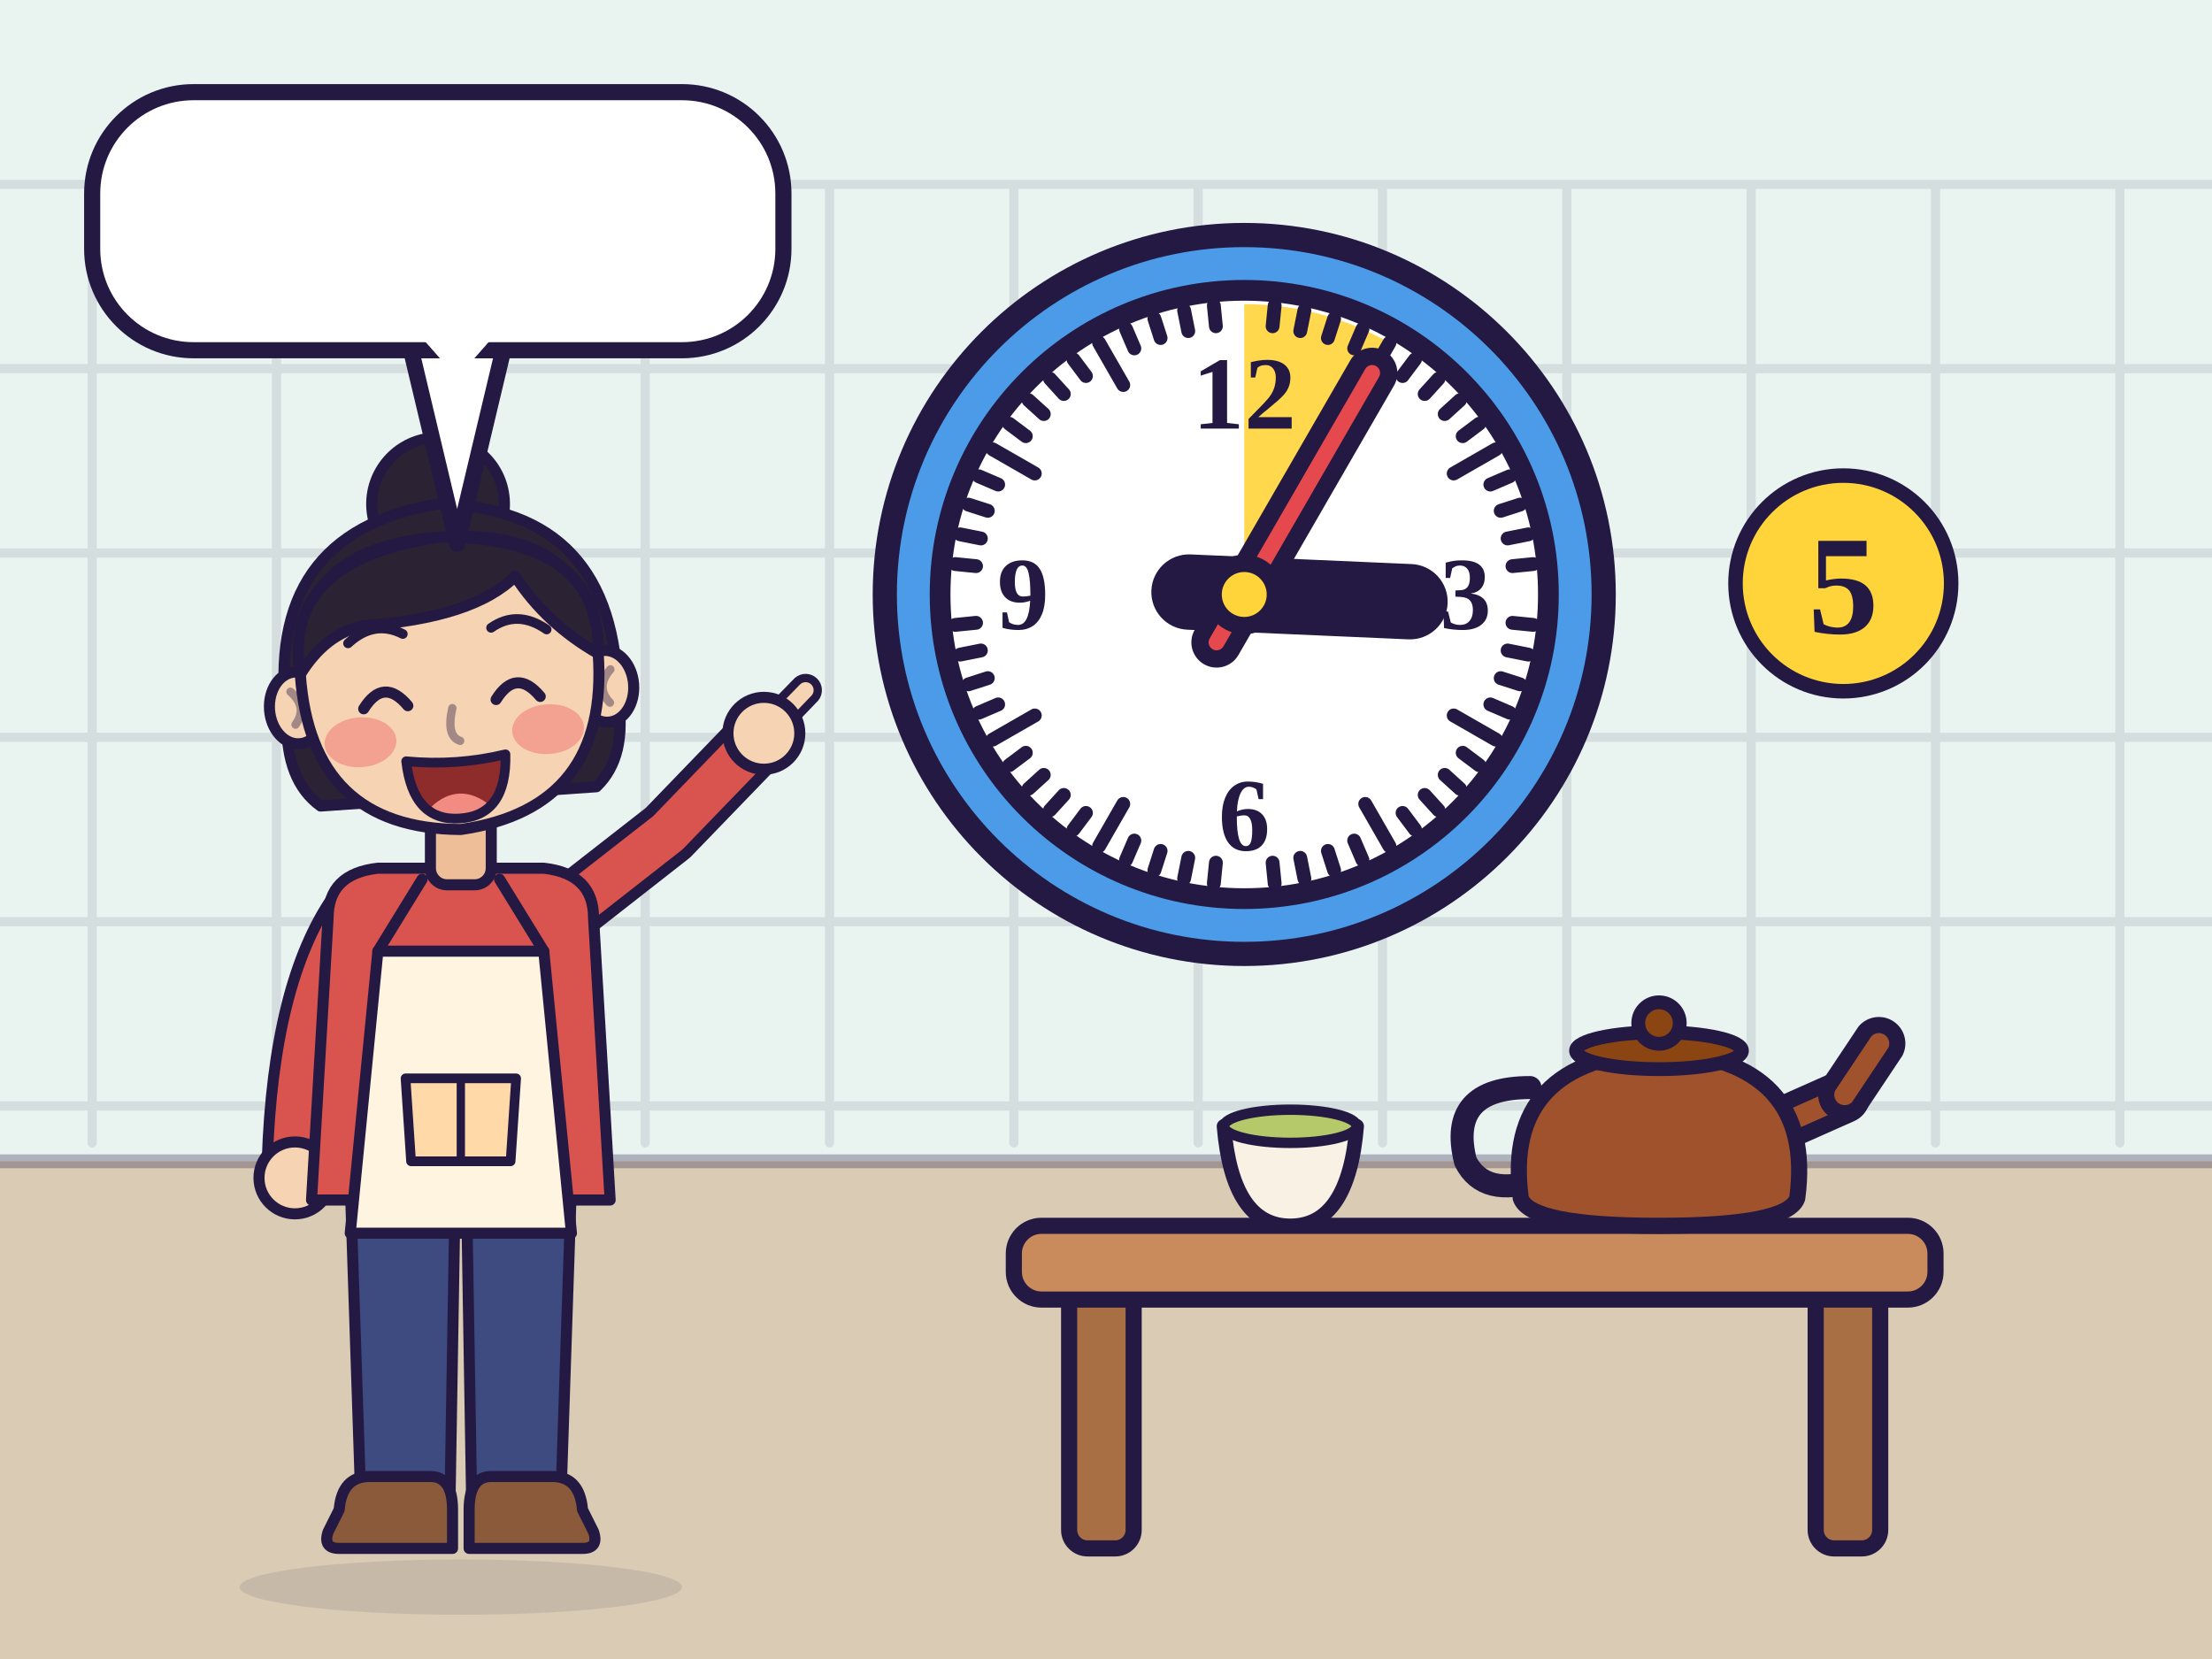
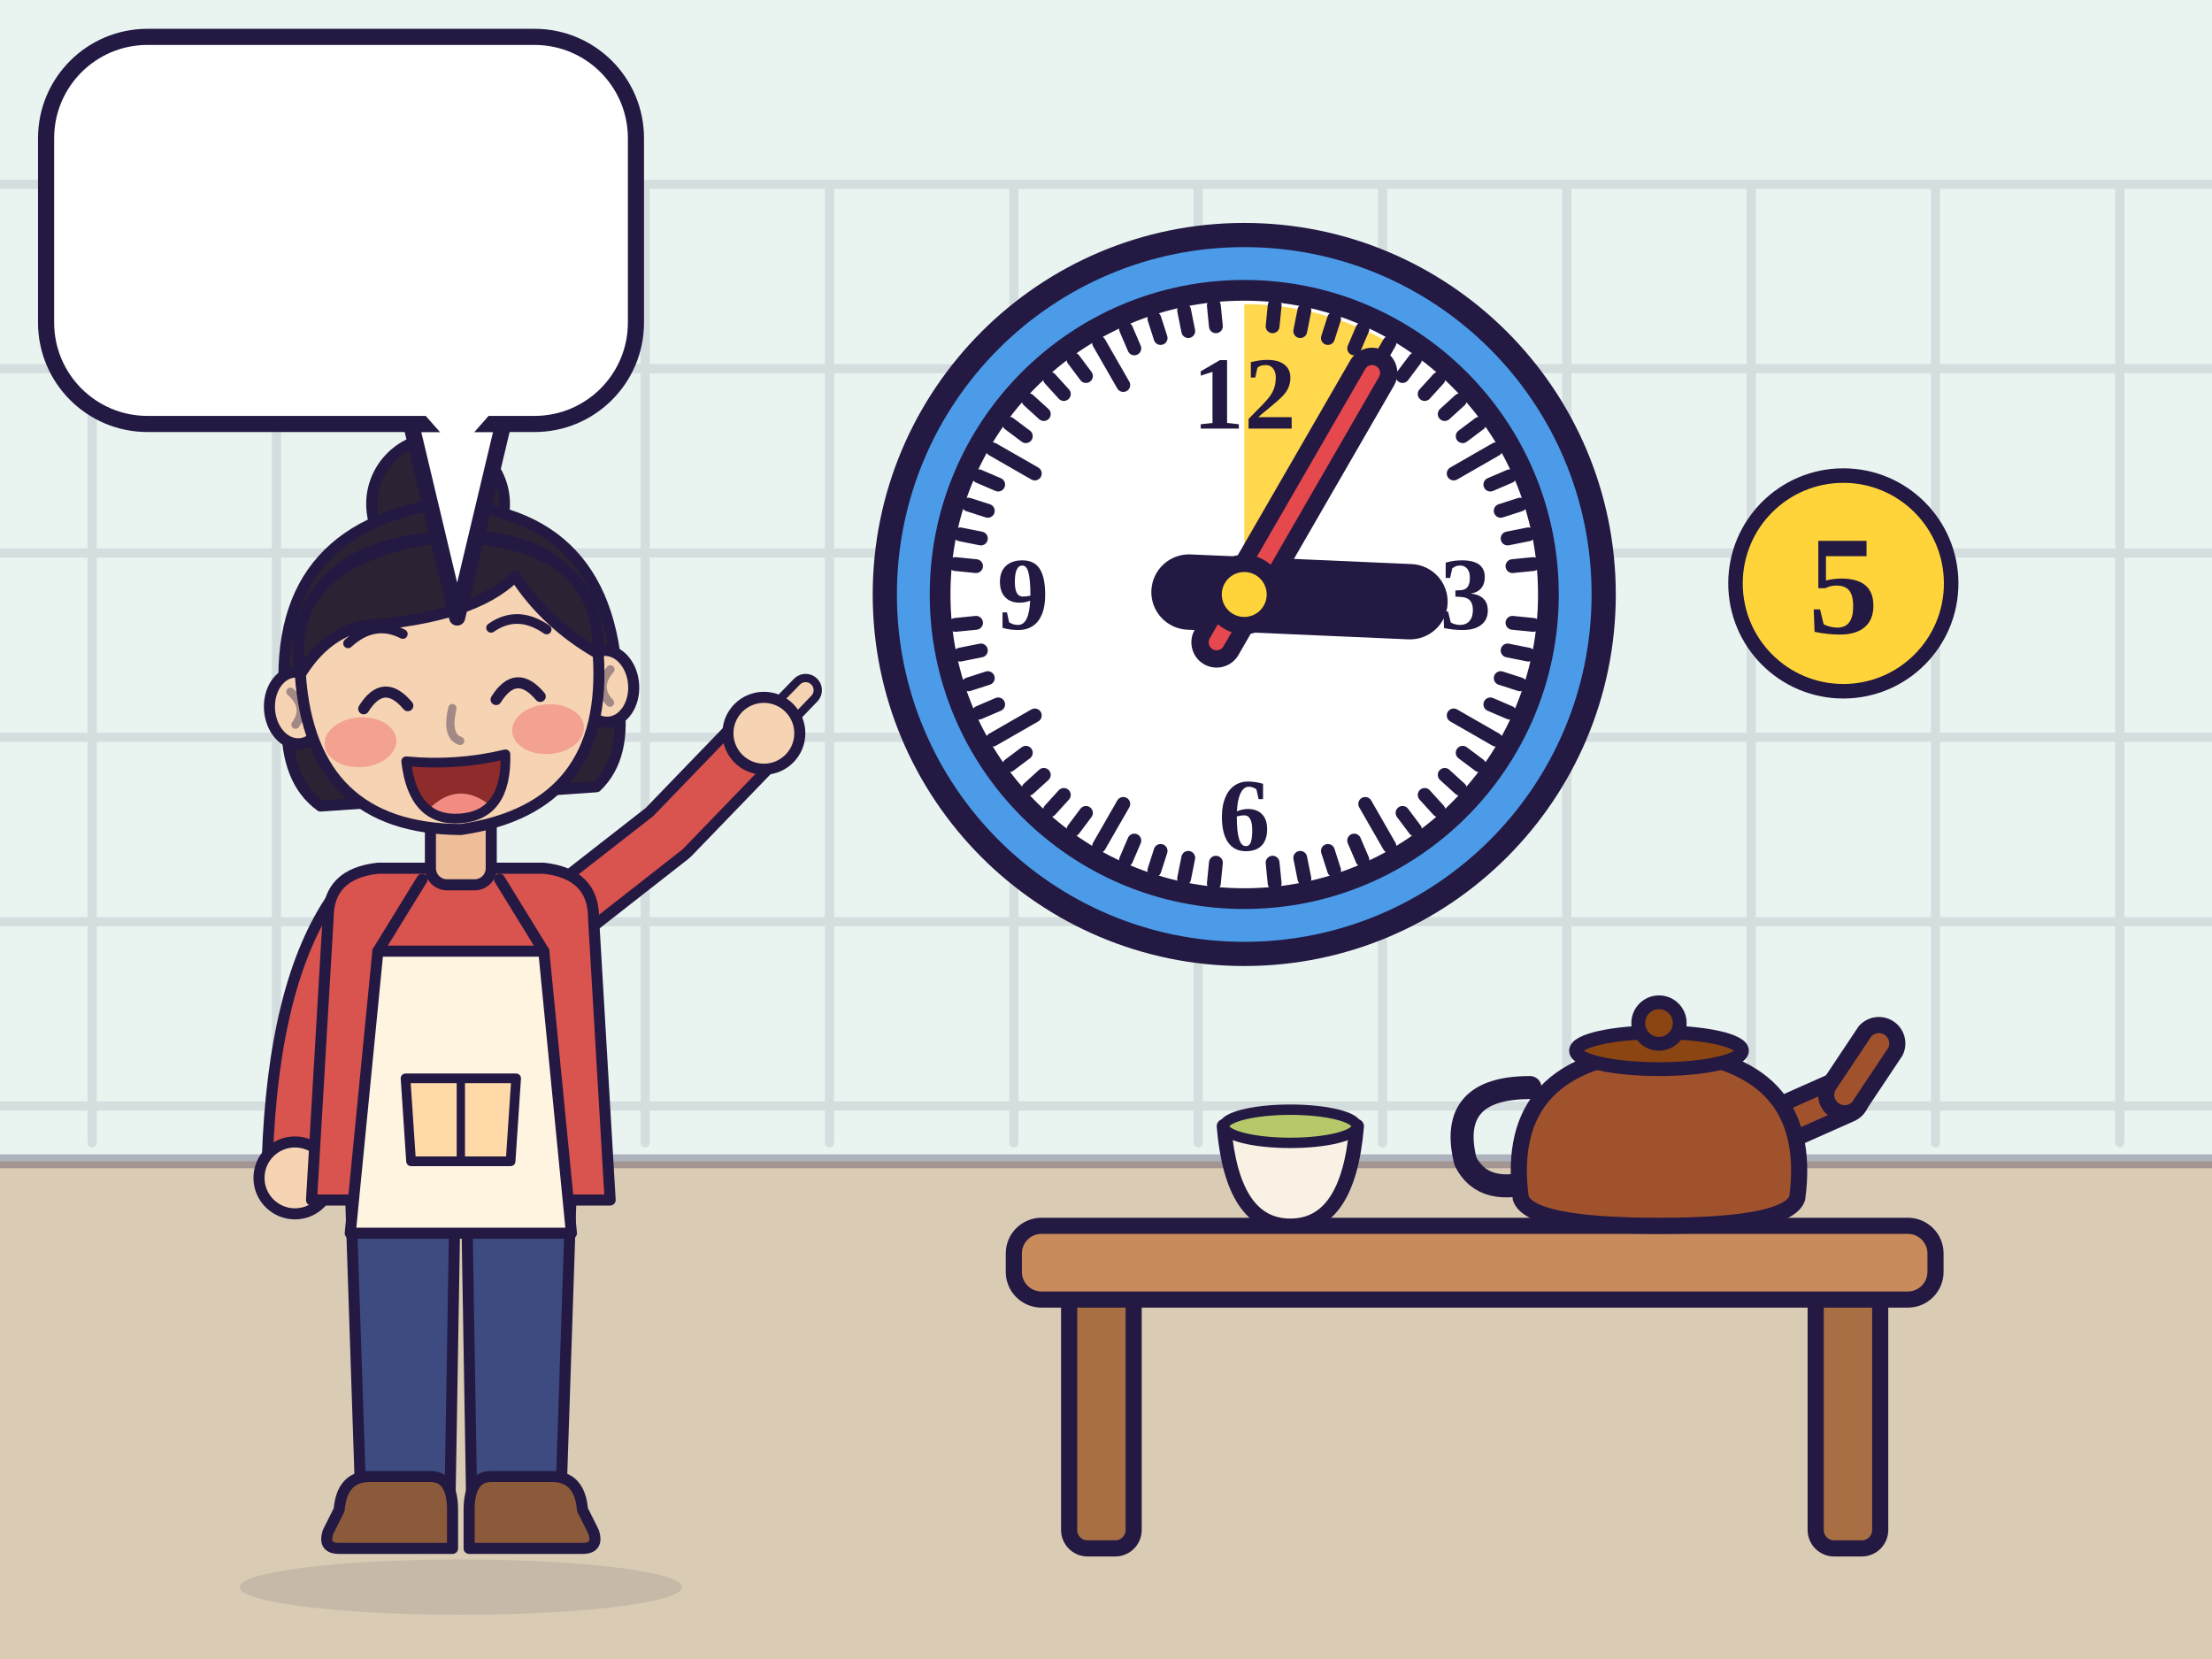
- <svg xmlns="http://www.w3.org/2000/svg" viewBox="0 0 480 360" role="img" aria-label="The (red) minute hand moves on five minutes from 3:00 to 3:05 (the yellow part); Mom waits for her tea: &quot;三点五分&quot;.">
+ <svg xmlns="http://www.w3.org/2000/svg" viewBox="0 0 480 360" role="img" aria-label="The (red) minute hand moves on five minutes from 3:00 to 3:05 (the yellow part); Mom waits for her tea: &quot;现在三点五分。&quot;.">
  <g stroke="#231942" stroke-width="3.5" stroke-linejoin="round" stroke-linecap="round">
    <rect x="0" y="0" width="480" height="360" fill="#E9F4F1" stroke="none" />
    <path d="M20 40L20 248M60 40L60 248M100 40L100 248M140 40L140 248M180 40L180 248M220 40L220 248M260 40L260 248M300 40L300 248M340 40L340 248M380 40L380 248M420 40L420 248M460 40L460 248M0 40L480 40M0 80L480 80M0 120L480 120M0 160L480 160M0 200L480 200M0 240L480 240" fill="none" stroke-width="2" opacity="0.1" />
    <rect x="0" y="252" width="480" height="108" fill="#D9CBB4" stroke="none" />
    <path d="M0 252L480 252" fill="none" stroke-width="3" opacity="0.3" />
    <g transform="translate(320 336)">
      <g class="prop p-table">
        <rect x="-88" y="-58" width="14" height="58" rx="4" fill="#A86F45" />
        <rect x="74" y="-58" width="14" height="58" rx="4" fill="#A86F45" />
        <rect x="-100" y="-70" width="200" height="16" rx="6" fill="#C98B5B" />
      </g>
    </g>
    <g transform="translate(360 266)">
      <g class="prop p-clay-teapot">
        <path d="M23.6-16.3L41.6-24.3A4 4 0 0 0 38.4-31.7L20.4-23.7A4 4 0 0 0 23.6-16.3Z" fill="#A0522D" />
        <path d="M43.3-25.8L51.3-37.8A4 4 0 0 0 44.7-42.2L36.7-30.2A4 4 0 0 0 43.3-25.8Z" fill="#A0522D" />
        <path d="M-28-30Q-46-30-42-14Q-38-6-26-10" fill="none" stroke-width="5" />
        <path d="M-30-6Q-34-36 0-38Q34-36 30-6Q28 0 0 0Q-28 0-30-6Z" fill="#A0522D" />
        <ellipse cx="0" cy="-38" rx="18" ry="4" fill="#8B4513" stroke-width="3" />
        <circle cx="0" cy="-44" r="4.5" fill="#8B4513" stroke-width="3" />
      </g>
    </g>
    <g transform="translate(280 266) scale(0.9 0.9)">
      <g class="prop p-tea-cup">
        <path d="M-16-24L16-24Q14 0 0 0Q-14 0-16-24Z" fill="#F8F1E4" />
        <ellipse cx="0" cy="-24" rx="16" ry="4" fill="#B5C96A" stroke-width="2.5" />
      </g>
    </g>
    <g transform="translate(270 210) scale(1.5 1.5)">
      <g class="prop p-clock target">
        <circle cx="0" cy="-54" r="52" fill="#4C9BE8" />
        <circle cx="0" cy="-54" r="44" fill="#FFFFFF" stroke-width="3" />
        <path class="wedge" d="M0-54L0-96A42 42 0 0 1 21-90.4Z" fill="#FFD43B" stroke="none" opacity="0.9" />
        <path d="M4.1 -92.8L4.4 -95.8M8.1 -92.1L8.7 -95.1M12.1 -91.1L13 -93.9M15.9 -89.6L17.1 -92.4M17.5 -84.3L21 -90.4M22.9 -85.6L24.7 -88M26.1 -83L28.1 -85.2M29 -80.1L31.2 -82.1M31.6 -76.9L34 -78.7M30.3 -71.5L36.4 -75M35.6 -69.9L38.4 -71.1M37.1 -66.1L39.9 -67M38.1 -62.1L41.1 -62.7M38.8 -58.1L41.8 -58.4M38.8 -49.9L41.8 -49.6M38.1 -45.9L41.1 -45.3M37.1 -41.9L39.9 -41M35.6 -38.1L38.4 -36.9M30.3 -36.5L36.4 -33M31.6 -31.1L34 -29.3M29 -27.9L31.2 -25.9M26.1 -25L28.1 -22.8M22.9 -22.4L24.7 -20M17.5 -23.7L21 -17.6M15.9 -18.4L17.1 -15.6M12.1 -16.9L13 -14.1M8.1 -15.9L8.7 -12.9M4.1 -15.2L4.4 -12.2M-4.1 -15.2L-4.4 -12.2M-8.1 -15.9L-8.7 -12.9M-12.1 -16.9L-13 -14.1M-15.9 -18.4L-17.1 -15.6M-17.5 -23.7L-21 -17.6M-22.9 -22.4L-24.7 -20M-26.1 -25L-28.1 -22.8M-29 -27.9L-31.2 -25.9M-31.6 -31.1L-34 -29.3M-30.3 -36.5L-36.4 -33M-35.6 -38.1L-38.4 -36.9M-37.1 -41.9L-39.9 -41M-38.1 -45.9L-41.1 -45.3M-38.8 -49.9L-41.8 -49.6M-38.8 -58.1L-41.8 -58.4M-38.1 -62.1L-41.1 -62.7M-37.1 -66.1L-39.9 -67M-35.6 -69.9L-38.4 -71.1M-30.3 -71.5L-36.4 -75M-31.6 -76.9L-34 -78.7M-29 -80.1L-31.2 -82.1M-26.1 -83L-28.1 -85.2M-22.9 -85.6L-24.7 -88M-17.5 -84.3L-21 -90.4M-15.9 -89.6L-17.1 -92.4M-12.1 -91.1L-13 -93.9M-8.1 -92.1L-8.7 -95.1M-4.1 -92.8L-4.4 -95.8" fill="none" stroke-width="2" />
        <text x="0" y="-78" font-family="Baloo 2, Nunito, sans-serif" font-weight="800" font-size="15" text-anchor="middle" fill="#231942" stroke="none">12</text>
        <text x="32" y="-49" font-family="Baloo 2, Nunito, sans-serif" font-weight="800" font-size="15" text-anchor="middle" fill="#231942" stroke="none">3</text>
        <text x="0" y="-17" font-family="Baloo 2, Nunito, sans-serif" font-weight="800" font-size="15" text-anchor="middle" fill="#231942" stroke="none">6</text>
        <text x="-32" y="-49" font-family="Baloo 2, Nunito, sans-serif" font-weight="800" font-size="15" text-anchor="middle" fill="#231942" stroke="none">9</text>
        <g transform="translate(0 -54)">
          <g class="hand-h">
            <g transform="rotate(92.5)">
              <path d="M4.2 8L4.2-24A4.2 4.2 0 0 0-4.2-24L-4.2 8A4.2 4.2 0 0 0 4.2 8Z" fill="#231942" stroke-width="2.5" />
            </g>
          </g>
        </g>
        <g transform="translate(0 -54)">
          <g class="hand-m sweep-m5">
            <g transform="rotate(30)">
              <path d="M2.4 8L2.4-37A2.4 2.4 0 0 0-2.4-37L-2.4 8A2.4 2.4 0 0 0 2.4 8Z" fill="#E5484D" stroke-width="2.5" />
            </g>
          </g>
        </g>
        <circle cx="0" cy="-54" r="4.5" fill="#FFD43B" stroke-width="2.5" />
      </g>
    </g>
    <g transform="translate(400 150) scale(0.9 0.9)">
      <g class="prop p-digit digit">
        <circle cx="0" cy="-26" r="26" fill="#FFD43B" />
        <text x="0" y="-14" font-family="Baloo 2, Nunito, sans-serif" font-weight="800" font-size="34" text-anchor="middle" fill="#231942" stroke="none">5</text>
      </g>
    </g>
    <g transform="translate(100 336) scale(0.6 0.6)">
      <g class="char c-1 ch-mama">
        <g transform="translate(-150 -432)">
          <ellipse class="shadow" cx="150" cy="446" rx="80" ry="10" fill="#231942" stroke="none" opacity="0.1" />
          <g class="figure" stroke="#231942" stroke-width="4" stroke-linejoin="round" stroke-linecap="round">
            <g class="legs">
              <path d="M110 300L148 300L146 420L114 420Z" fill="#3D4B80" />
              <path d="M190 300L152 300L154 420L186 420Z" fill="#3D4B80" />
              <path d="M147 418Q147 406 139 406L117 406Q107 406 106 418L102 426Q100 432 106 432L147 432Z" fill="#8A5A3B" />
              <path d="M153 418Q153 406 161 406L183 406Q193 406 194 418L198 426Q200 432 194 432L153 432Z" fill="#8A5A3B" />
            </g>
            <g transform="translate(150 300)">
              <g class="upper">
                <g transform="translate(-150 -300)">
                  <g transform="translate(188 202)">
                    <g class="arm-left">
                      <g transform="translate(-188 -202)">
                        <path d="M194.2 209.9L231 181.1A10 10 0 0 0 232.1 180.1L263.3 147.8A10 10 0 0 0 248.9 133.9L218.2 165.7L181.8 194.1A10 10 0 0 0 194.2 209.9Z" fill="#D9534F" />
                        <path d="M262.8 140.3L278.1 124.4A4.4 4.4 0 0 0 271.8 118.3L256.4 134.1A4.4 4.4 0 0 0 262.8 140.3Z" fill="#F6D3B3" stroke-width="3" />
                        <circle class="hand" cx="259.6" cy="137.2" r="13" fill="#F6D3B3" />
                      </g>
                    </g>
                  </g>
                  <g transform="translate(112 202)">
                    <g class="arm-right">
                      <g transform="translate(-112 -202)">
                        <path d="M103.8 196.3Q82.1 227.5 80 291.7A10 10 0 0 0 100 292.3Q101.9 234.1 120.2 207.7A10 10 0 0 0 103.8 196.3Z" fill="#D9534F" />
                        <circle class="hand" cx="90" cy="298" r="13" fill="#F6D3B3" />
                      </g>
                    </g>
                  </g>
                  <g class="body">
                    <path d="M102 204Q102 188 120 186L180 186Q198 188 198 204L204 306L96 306Z" fill="#D9534F" />
                    <path class="apron" d="M120 216L180 216L190 318L110 318Z" fill="#FFF4E0" />
                    <path d="M120 216L136 190M180 216L164 190" fill="none" stroke-width="4" />
                    <path d="M130 262L170 262L168 292L132 292Z" fill="#FFD9A8" stroke-width="3.5" />
                    <path d="M150 262L150 292" fill="none" stroke-width="3" />
                    <g class="neck">
                      <rect x="139" y="164" width="22" height="28" rx="6" fill="#EDBE98" />
                    </g>
                  </g>
                  <g transform="translate(150 172) rotate(-4)">
                    <g class="head act">
                      <g transform="translate(-150 -172)">
                        <g transform="translate(150 118) scale(1)" stroke-width="4">
                          <g class="hair-back">
                            <circle cx="0" cy="-64" r="24" fill="#2B2233" />
                            <path d="M-60 10Q-64-58 0-64Q64-58 60 10Q62 32 50 42L-50 42Q-62 32-60 10Z" fill="#2B2233" />
                          </g>
                          <g class="ears">
                            <ellipse cx="-56" cy="6" rx="10" ry="13" fill="#F6D3B3" />
                            <ellipse cx="56" cy="6" rx="10" ry="13" fill="#F6D3B3" />
                            <path d="M-58 0Q-52 6-57 12" fill="none" stroke-width="3" opacity="0.4" />
                            <path d="M58 0Q52 6 57 12" fill="none" stroke-width="3" opacity="0.4" />
                          </g>
                          <path class="face" d="M-54-6Q-54-52 0-52Q54-52 54-6Q54 50 0 54Q-54 50-54-6Z" fill="#F6D3B3" />
                          <g class="hair">
                            <path d="M-54-6Q-58-48 0-52Q58-48 54-6Q36-18 26-36Q10-22-30-22Q-44-20-54-6Z" fill="#2B2233" />
                          </g>
                          <g class="cheeks">
                            <ellipse cx="-34" cy="20" rx="13" ry="9" fill="#F28B82" stroke="none" opacity="0.7" />
                            <ellipse cx="34" cy="20" rx="13" ry="9" fill="#F28B82" stroke="none" opacity="0.7" />
                          </g>
                          <g class="brows">
                            <path d="M-36-16Q-26-24-16-18M16-18Q26-24 36-16" fill="none" stroke-width="3.5" />
                          </g>
                          <g transform="translate(0 4)">
                            <g class="eyes">
                              <g transform="translate(0 -4)">
                                <path d="M-32 8Q-24-3-16 8M16 8Q24-3 32 8" fill="none" stroke-width="4" />
                              </g>
                            </g>
                          </g>
                          <g class="nose">
                            <path d="M0 10Q-3 20 2 22" fill="none" stroke-width="3" opacity="0.4" />
                          </g>
                          <g class="mouth">
                            <path d="M-18 28Q0 31 18 28Q17 50 0 50Q-17 50-18 28Z" fill="#8E2B2B" stroke="none" />
                            <path d="M-10 45Q0 37 10 45Q6 50 0 50Q-6 50-10 45Z" fill="#F28B82" stroke="none" />
                            <path d="M-18 28Q0 31 18 28Q17 50 0 50Q-17 50-18 28Z" fill="none" stroke-width="3.5" />
                          </g>
                        </g>
                      </g>
                    </g>
                  </g>
                </g>
              </g>
            </g>
          </g>
        </g>
      </g>
    </g>
-     <g transform="translate(99.2 118)">
-       <g class="bubble b-1 has-text">
-         <g transform="translate(-99.2 -118)">
-           <path d="M89.2 76L99.2 118L109.2 76Z" fill="#FFFFFF" />
-           <rect x="20" y="20" width="150" height="56" rx="22" fill="#FFFFFF" />
-           <path d="M90.4 72L99.2 82L108 72Z" fill="#FFFFFF" stroke="none" />
+     <g transform="translate(99.2 134)">
+       <g class="bubble b-1 has-text line-0">
+         <g transform="translate(-99.2 -134)">
+           <path d="M89.2 92L99.2 134L109.2 92Z" fill="#FFFFFF" />
+           <rect x="10" y="8" width="128" height="84" rx="22" fill="#FFFFFF" />
+           <path d="M90.4 88L99.2 98L108 88Z" fill="#FFFFFF" stroke="none" />
        </g>
      </g>
    </g>
  </g>
</svg>
